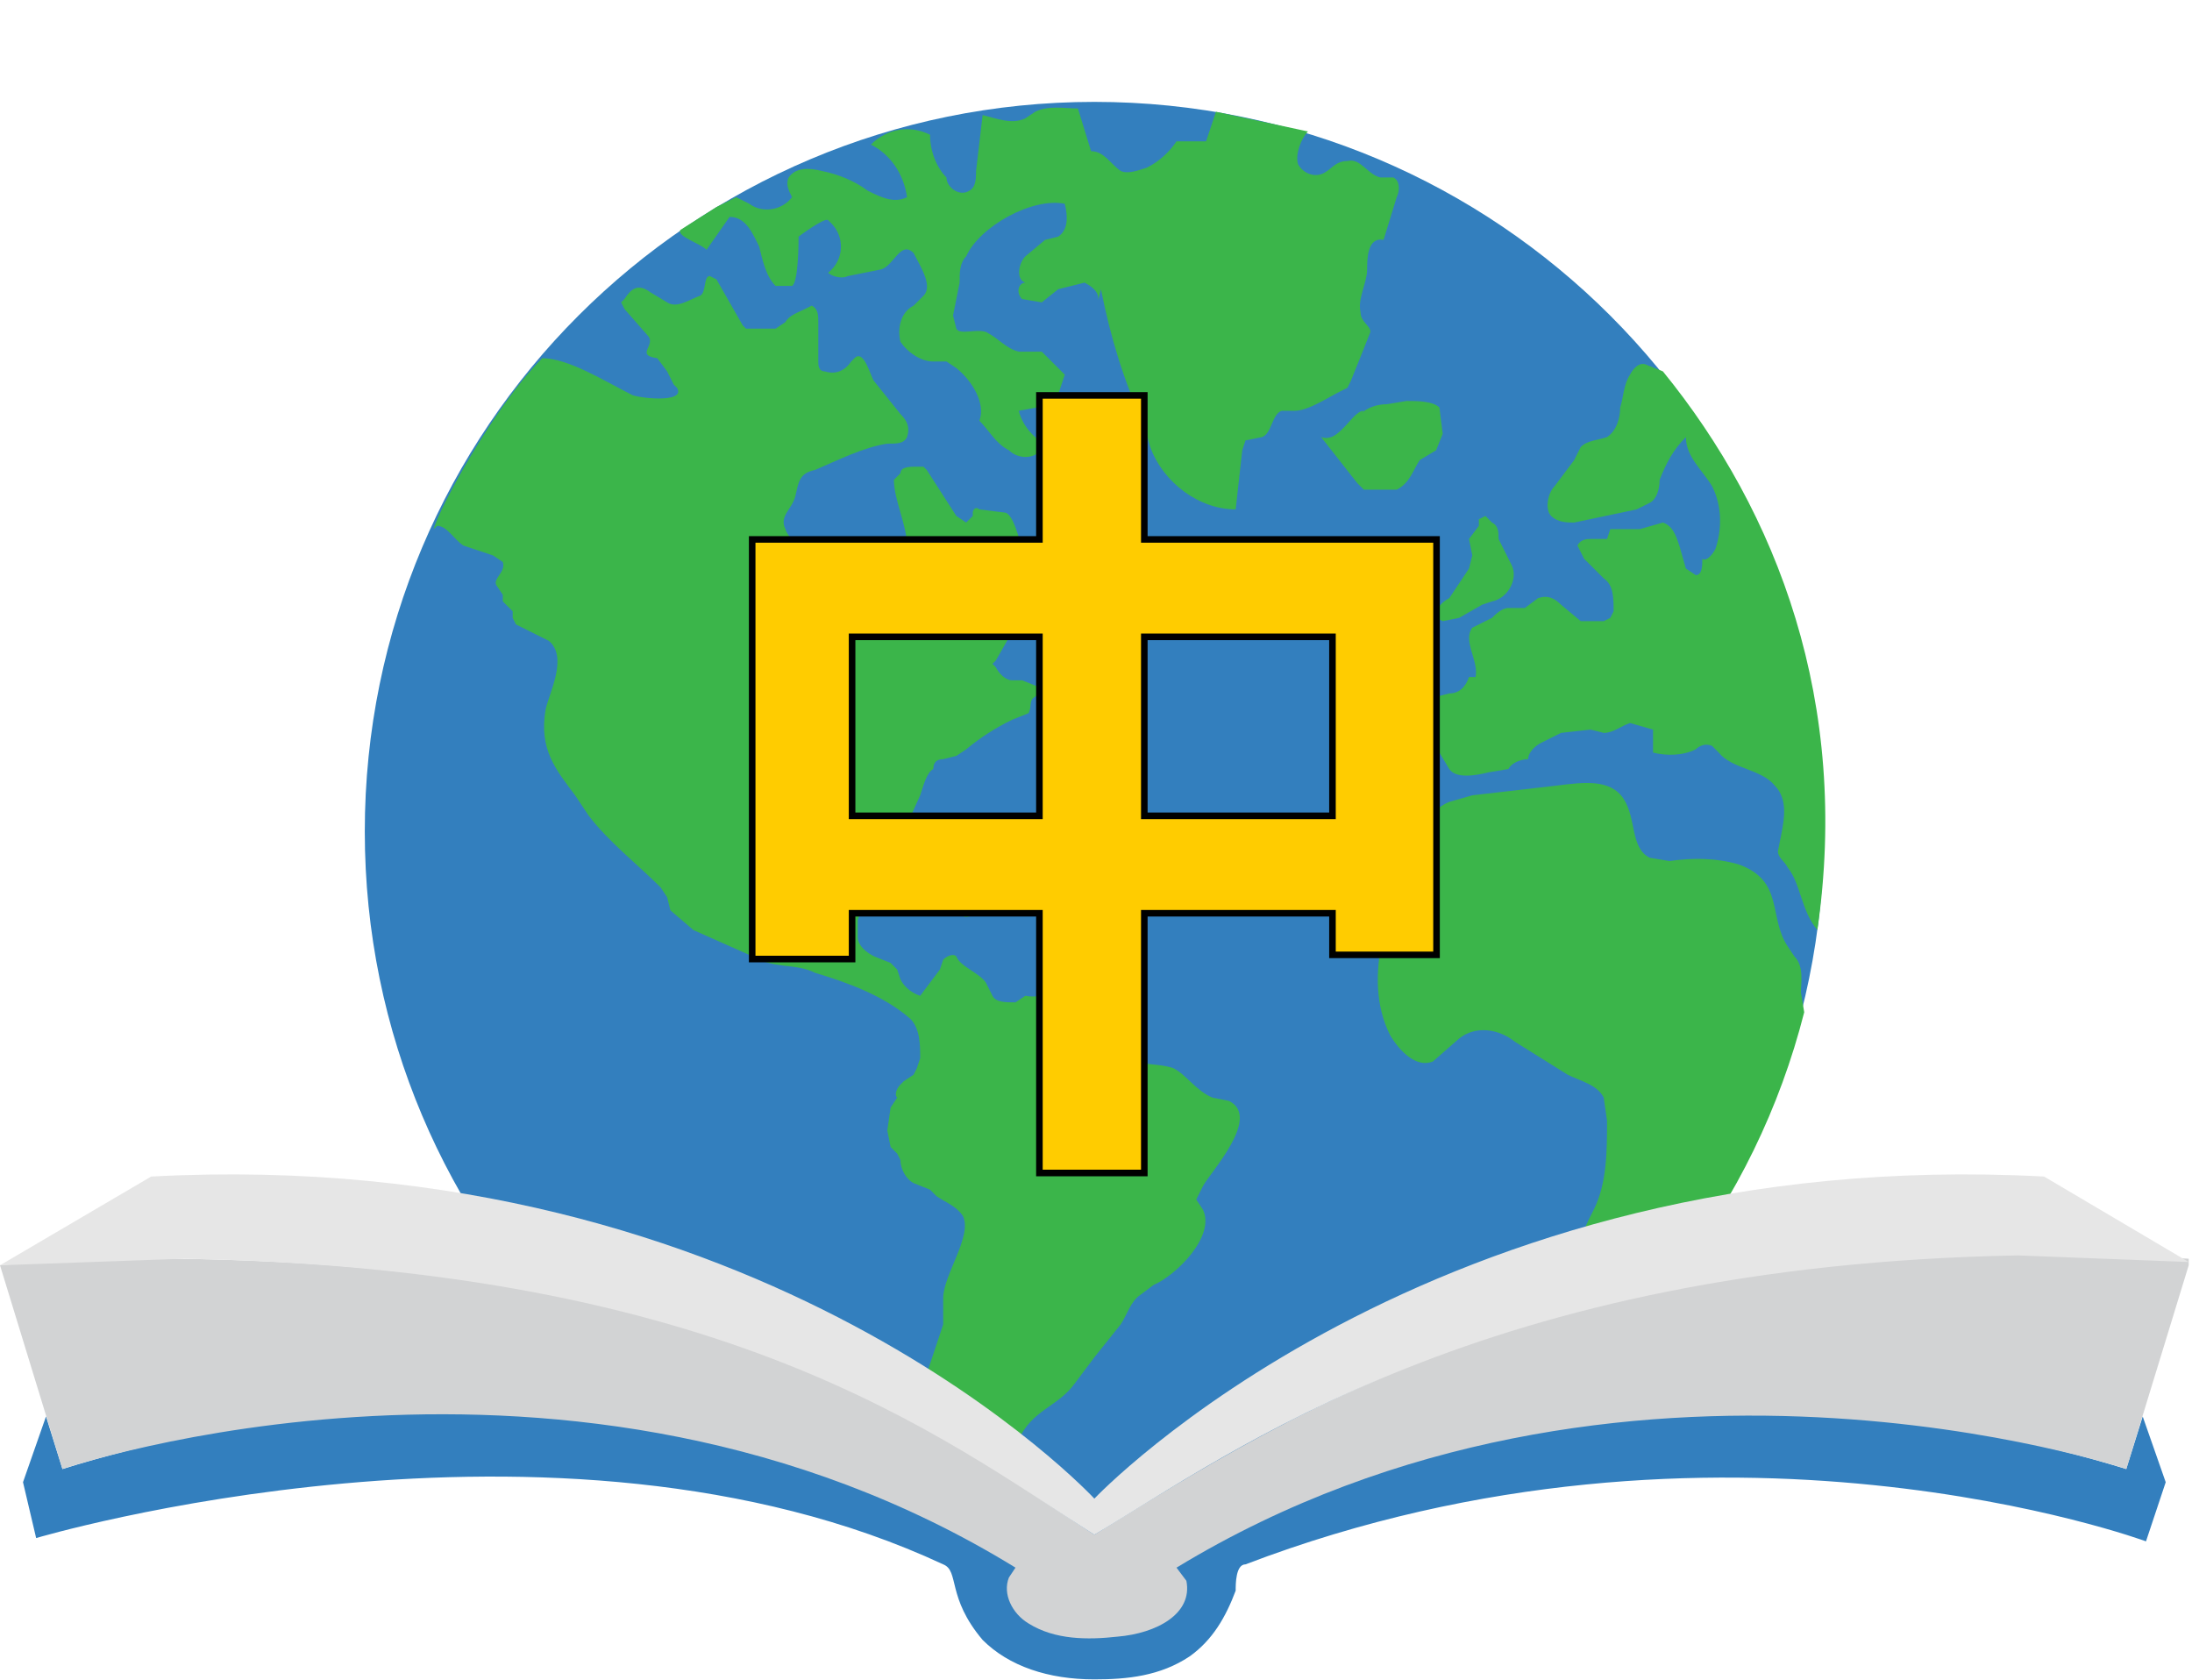
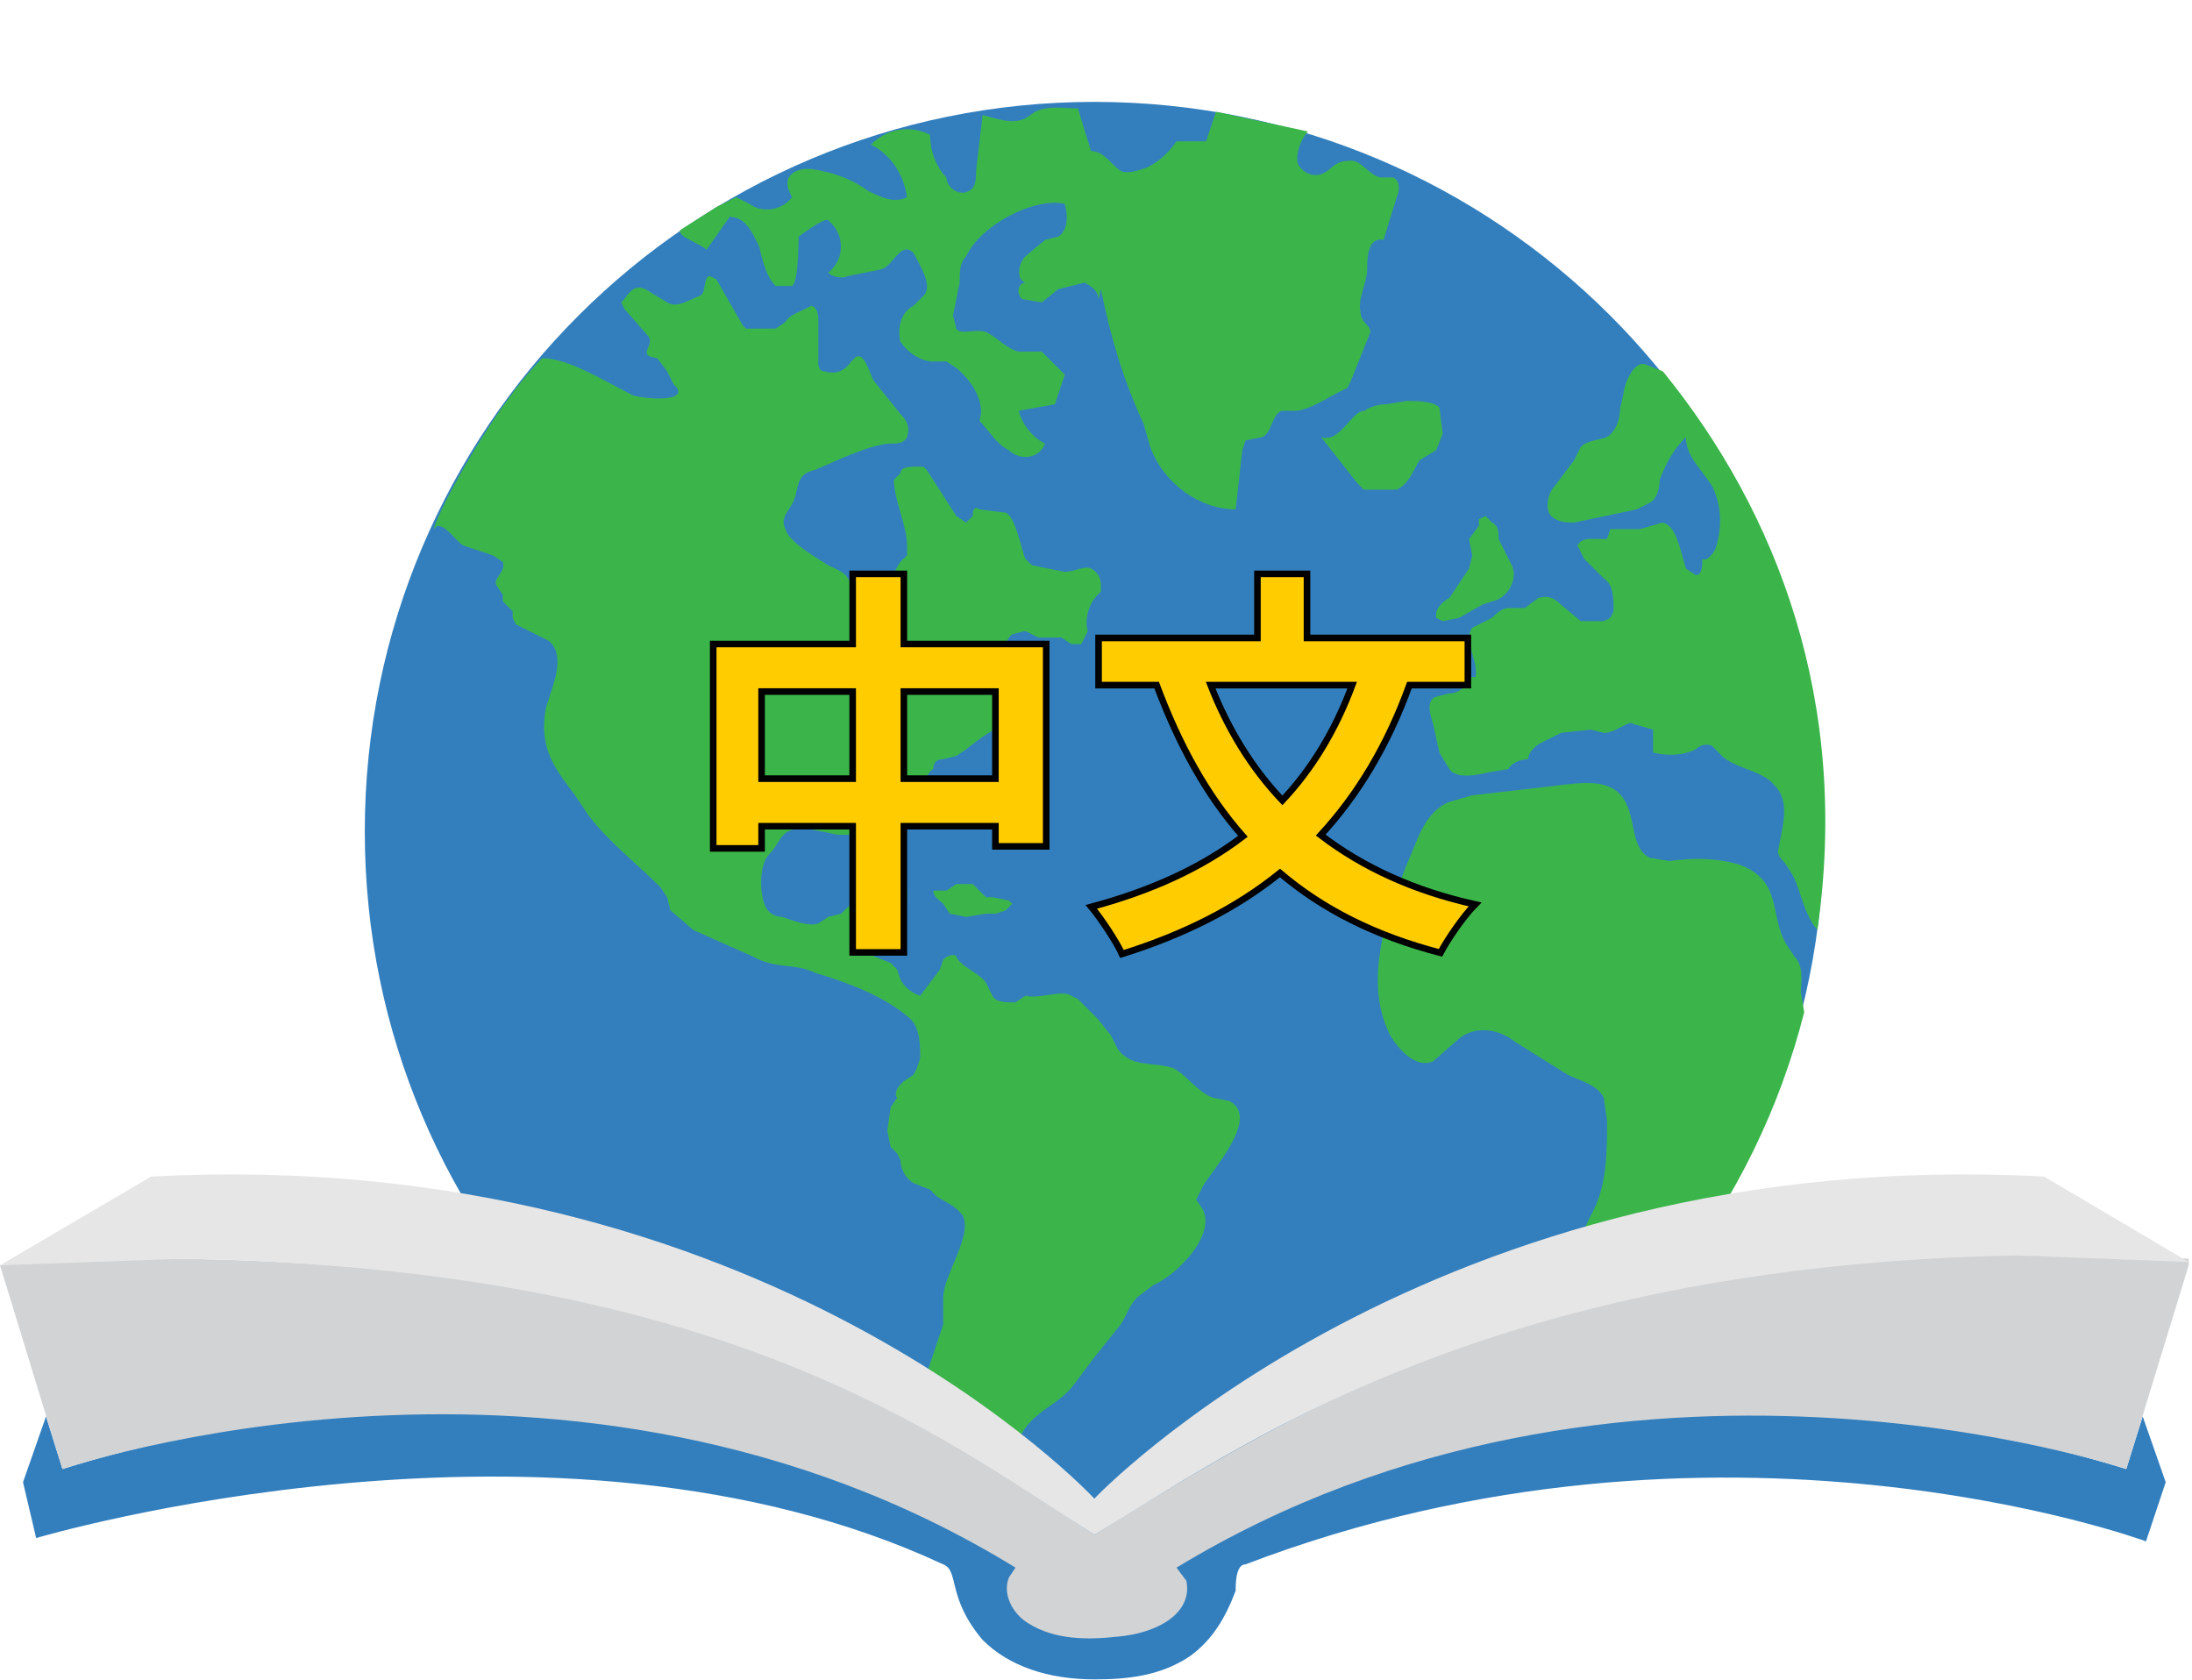
- <svg xmlns="http://www.w3.org/2000/svg" id="Storybooks_CSL_Logo" viewBox="0 0 667 511" version="1">
+ <svg xmlns="http://www.w3.org/2000/svg" id="Storybooks_Hong_Kong_Logo" version="1" viewBox="0 0 667 511">
  <defs id="defs44">
    <clipPath id="band">
-       <circle r="735" id="circle53" />
+       <circle id="circle53" r="735" />
    </clipPath>
    <clipPath id="gcut">
-       <path d="M-31 0v-70h63V0zM0-47v12h32v-12z" id="path11" />
+       <path id="path11" d="M-31 0v-70h63V0zM0-47v12h32v-12z" />
    </clipPath>
-     <filter id="filter1795" x="0" width="1" y="0" height="1" color-interpolation-filters="sRGB">
-       <feGaussianBlur stdDeviation="28" id="feGaussianBlur1797" />
+     <filter id="filter1795" width="1" height="1" x="0" y="0" color-interpolation-filters="sRGB">
+       <feGaussianBlur id="feGaussianBlur1797" stdDeviation="28" />
    </filter>
-     <filter id="filter1795-8" x="0" width="1" y="0" height="1" color-interpolation-filters="sRGB">
-       <feGaussianBlur stdDeviation="28" id="feGaussianBlur1797-3" />
+     <filter id="filter1795-8" width="1.392" height="1.378" x="-.196" y="-.189" color-interpolation-filters="sRGB">
+       <feGaussianBlur id="feGaussianBlur1797-3" stdDeviation="28" />
    </filter>
-     <path transform="rotate(30)" stroke-miterlimit="10" d="M-1 55h2v-93c2-2 2-5 2-8 0-2 0-10-3-19-3 9-3 17-3 19 0 3 0 6 2 8z" id="spearshape" />
+     <path id="spearshape" stroke-miterlimit="10" d="M-1 55h2v-93c2-2 2-5 2-8 0-2 0-10-3-19-3 9-3 17-3 19 0 3 0 6 2 8z" transform="rotate(30)" />
  </defs>
  <style id="style3">.st0{fill:#337fbe}.st1{fill:#3bb54a}</style>
  <g id="g3036" transform="translate(-43 -52)">
    <g id="g3247">
      <g id="Globe">
-         <circle class="st0" cx="376" cy="305" r="222" id="circle8" fill="#337fbe" />
+         <circle id="circle8" cx="376" cy="305" r="222" fill="#337fbe" class="st0" />
        <g id="g10">
-           <path class="st1" d="M176 212c3 0 5 4 8 6l9 3 3 2c1 3-3 5-2 7l2 3v2l3 3v2l1 2 8 4 2 1c6 5 0 16-1 21-2 12 3 18 9 26l4 6c6 8 15 15 22 22l2 3 1 4 7 6 18 8c7 4 13 2 19 5 10 3 21 7 29 14 3 3 3 8 3 12l-1 3-1 2-3 2-1 1c-1 1-2 3-1 4l-2 3-1 7 1 5 2 2 1 2c0 3 2 6 4 7l5 2 2 2c3 2 6 3 8 6 3 6-6 18-6 25v8l-5 15c-2 4-5 10-5 15l7 7 1 3-1 2-3 16 1 2 1 2c3 3 8 5 13 6l1-11a26 26 0 016-14h1c2 0 3-1 4-3l2-5c4-9 12-10 17-17l6-8 8-10c2-3 3-7 6-9l4-3c7-3 19-15 15-23l-2-3 2-4c2-4 18-21 8-26l-5-1c-5-2-8-7-12-9-6-2-13 0-17-6l-2-4-4-5-6-6-2-1c-3-2-9 1-14 0l-3 2c-3 0-6 0-7-2l-2-4c-2-3-8-5-9-8-1-1-3 0-4 1l-1 3-6 8c-3-1-5-3-6-5l-1-3-2-2-5-2c-2-1-5-3-5-6v-5l1-3v-2h-3l-3 3-4 1-3 2c-3 1-8-1-11-2-2 0-4-1-5-3-2-4-2-13 1-16 4-4 3-8 11-8l10 2h10l2 4 2 4 1 2v3c0 4 0 7 2 9l2-2 2-1v-2l-2-13v-3l1-2 5-11c1-3 2-7 4-8 0-2 1-3 3-3l4-1 3-2a68 68 0 0114-9l5-2c1-2 0-4 2-5l2-2-1-1-5-2h-3c-2 0-4-2-5-4l-1-1 1-1 4-7 1-1 4-1 4 2h7l3 2h3l2-4c-1-3 0-8 3-11l1-1v-2c0-2-1-4-3-5s-5 1-8 1l-10-2-1-1-1-1c-1-2-3-13-6-14l-8-1c-1-1-2 0-2 1v1l-2 2-3-2-9-14-1-1h-2c-2 0-5 0-5 2l-2 2c0 6 4 14 4 20v3l-1 1c-3 2-5 12-8 13h-2l-4-3-3-4c-1-2-4-3-6-4-3-2-12-7-13-11-2-4 2-6 3-10s1-7 6-8c7-3 15-7 22-8 3 0 5 0 6-2 1-3 0-5-2-7l-8-10c-1-1-3-10-6-7l-1 1c-2 3-5 4-8 3-2 0-2-2-2-3v-12c0-2 0-4-2-5l-2 1c-2 1-5 2-6 4l-3 2h-9l-1-1-8-14-2-1c-2 0-1 5-3 6-3 1-7 4-10 2l-5-3c-4-3-6-1-8 2l-1 1 1 2 7 8c3 3-4 6 3 7l3 4 2 4 1 1c3 5-13 3-14 2-8-4-19-11-27-11-15 15-32 47-33 52" id="path12" fill="#3bb54a" />
-           <path class="st1" d="M332 323h-5c0 2 2 3 3 4l2 3 5 1 6-1h3l3-1 2-2-1-1-5-1h-2l-4-4h-5l-3 2" id="path14" fill="#3bb54a" />
-           <path class="st1" d="M591 354c0-3 1-8-2-11l-2-3c-6-9-1-20-15-25-7-2-14-2-21-1l-6-1c-6-3-4-12-8-18s-12-5-20-4l-26 3-7 2c-5 2-8 7-10 12-8 19-17 41-8 59 3 5 8 10 13 8l8-7c5-4 12-3 17 1l16 10c4 2 9 3 11 7l1 7c0 9 0 19-4 27-2 4-5 9-3 13l4 4c7 5 7 15 6 24 0-5 15-17 18-21a219 219 0 0039-80" id="path16" fill="#3bb54a" />
-           <path class="st1" d="M596 335c-5-6-5-14-9-19-1-2-3-3-3-5l1-5c1-5 2-11-2-15-4-5-13-5-17-10l-2-2c-2-1-4 0-5 1-4 2-9 2-13 1v-7l-7-2c-3 1-5 3-8 3l-4-1-9 1-6 3c-2 1-4 3-4 5-2 0-5 1-6 3l-6 1c-4 1-10 2-12-1l-3-5-2-9c-1-3-2-7 1-8l4-1c3 0 5-2 6-5h2c1-5-4-11-1-15l6-3c1-1 3-3 5-3h5l4-3c3-1 5 0 7 2l6 5h7l2-1 1-2c0-4 0-8-3-10l-3-3-3-3-2-4c1-2 3-2 4-2h5l1-3h9l7-2c3 1 4 4 5 7l2 7 3 2c2 0 2-3 2-5 1 1 3-1 4-3 2-6 2-13-1-19-3-5-8-9-8-15-4 4-6 8-8 13 0 3-1 6-3 7l-4 2-19 4c-2 0-5 0-7-2s-1-7 1-9l6-8 2-4c2-2 5-2 8-3 3-2 4-6 4-9 1-3 1-7 3-10 1-2 3-4 5-3l5 2c35 43 57 101 47 170" id="path18" fill="#3bb54a" />
-           <path class="st1" d="M493 212l-3 4 1 5-1 4-6 9c-2 1-4 3-4 5v1l2 1 5-1 7-4 3-1c5-1 8-7 6-11l-4-8c0-2 0-4-2-5l-2-2-2 1" id="path20" fill="#3bb54a" />
-           <path class="st1" d="M458 177c-2 0-4 3-6 5s-4 4-7 3l11 14 2 2h10c4-2 5-6 7-9l5-3 2-5-1-8c-2-2-7-2-10-2l-6 1c-3 0-6 1-8 3" id="path22" fill="#3bb54a" />
-           <path class="st1" d="M378 140c3 15 7 28 13 41l2 7c4 11 15 19 26 19l2-18 1-3 5-1c3-1 3-7 6-8h4c4 0 10-4 14-6l2-1 1-2a1388 1388 0 006-15c0-2-3-3-3-6-1-4 2-9 2-13 0-3 0-10 5-9l4-13c1-2 1-5-1-6h-4c-4-1-6-6-10-5-4 0-5 3-8 4s-6-1-7-3c-1-3 1-8 3-10l-28-6-3 9h-9c-2 3-5 6-9 8-3 1-6 2-8 1-3-2-5-6-9-6l-4-13c-4 0-9-1-13 1l-3 2c-4 2-9 0-13-1l-2 17c0 2 0 5-2 6-3 2-7-1-7-4-3-3-5-8-5-13-6-3-13-2-18 3 6 3 10 9 11 16-4 2-8 0-12-2-4-3-9-5-14-6-4-1-8-1-10 2-1 2 0 4 1 6-3 4-9 5-13 2l-4-2-6 3-11 7c-1 2 6 4 8 6l7-10c5 0 7 5 9 9 1 4 2 9 5 12h5c2-1 2-14 2-15 0 0 8-6 9-5l1 1c4 4 4 11-1 15 1 1 4 2 6 1l10-2c4-1 6-9 10-5 2 4 6 10 3 13l-3 3c-4 2-5 7-4 11 2 3 6 6 10 6h4l3 2c5 4 9 11 7 16 3 3 5 7 9 9 3 3 9 3 11-2-4-2-7-6-8-10l11-2 3-9-7-7h-7c-4-1-6-4-10-6-3-1-8 1-9-1l-1-4 2-10c0-3 0-6 2-8 4-9 20-18 30-16 1 4 1 8-2 10l-4 1-6 5c-2 2-3 7 0 8-2 0-3 3-1 5l6 1 5-4 8-2c2 1 5 3 4 6" id="path24" fill="#3bb54a" />
+           <path id="path12" fill="#3bb54a" d="M176 212c3 0 5 4 8 6l9 3 3 2c1 3-3 5-2 7l2 3v2l3 3v2l1 2 8 4 2 1c6 5 0 16-1 21-2 12 3 18 9 26l4 6c6 8 15 15 22 22l2 3 1 4 7 6 18 8c7 4 13 2 19 5 10 3 21 7 29 14 3 3 3 8 3 12l-1 3-1 2-3 2-1 1c-1 1-2 3-1 4l-2 3-1 7 1 5 2 2 1 2c0 3 2 6 4 7l5 2 2 2c3 2 6 3 8 6 3 6-6 18-6 25v8l-5 15c-2 4-5 10-5 15l7 7 1 3-1 2-3 16 1 2 1 2c3 3 8 5 13 6l1-11a26 26 0 0 1 6-14h1c2 0 3-1 4-3l2-5c4-9 12-10 17-17l6-8 8-10c2-3 3-7 6-9l4-3c7-3 19-15 15-23l-2-3 2-4c2-4 18-21 8-26l-5-1c-5-2-8-7-12-9-6-2-13 0-17-6l-2-4-4-5-6-6-2-1c-3-2-9 1-14 0l-3 2c-3 0-6 0-7-2l-2-4c-2-3-8-5-9-8-1-1-3 0-4 1l-1 3-6 8c-3-1-5-3-6-5l-1-3-2-2-5-2c-2-1-5-3-5-6v-5l1-3v-2h-3l-3 3-4 1-3 2c-3 1-8-1-11-2-2 0-4-1-5-3-2-4-2-13 1-16 4-4 3-8 11-8l10 2h10l2 4 2 4 1 2v3c0 4 0 7 2 9l2-2 2-1v-2l-2-13v-3l1-2 5-11c1-3 2-7 4-8 0-2 1-3 3-3l4-1 3-2a68 68 0 0 1 14-9l5-2c1-2 0-4 2-5l2-2-1-1-5-2h-3c-2 0-4-2-5-4l-1-1 1-1 4-7 1-1 4-1 4 2h7l3 2h3l2-4c-1-3 0-8 3-11l1-1v-2c0-2-1-4-3-5s-5 1-8 1l-10-2-1-1-1-1c-1-2-3-13-6-14l-8-1c-1-1-2 0-2 1v1l-2 2-3-2-9-14-1-1h-2c-2 0-5 0-5 2l-2 2c0 6 4 14 4 20v3l-1 1c-3 2-5 12-8 13h-2l-4-3-3-4c-1-2-4-3-6-4-3-2-12-7-13-11-2-4 2-6 3-10s1-7 6-8c7-3 15-7 22-8 3 0 5 0 6-2 1-3 0-5-2-7l-8-10c-1-1-3-10-6-7l-1 1c-2 3-5 4-8 3-2 0-2-2-2-3v-12c0-2 0-4-2-5l-2 1c-2 1-5 2-6 4l-3 2h-9l-1-1-8-14-2-1c-2 0-1 5-3 6-3 1-7 4-10 2l-5-3c-4-3-6-1-8 2l-1 1 1 2 7 8c3 3-4 6 3 7l3 4 2 4 1 1c3 5-13 3-14 2-8-4-19-11-27-11-15 15-32 47-33 52" class="st1" />
+           <path id="path14" fill="#3bb54a" d="M332 323h-5c0 2 2 3 3 4l2 3 5 1 6-1h3l3-1 2-2-1-1-5-1h-2l-4-4h-5l-3 2" class="st1" />
+           <path id="path16" fill="#3bb54a" d="M591 354c0-3 1-8-2-11l-2-3c-6-9-1-20-15-25-7-2-14-2-21-1l-6-1c-6-3-4-12-8-18s-12-5-20-4l-26 3-7 2c-5 2-8 7-10 12-8 19-17 41-8 59 3 5 8 10 13 8l8-7c5-4 12-3 17 1l16 10c4 2 9 3 11 7l1 7c0 9 0 19-4 27-2 4-5 9-3 13l4 4c7 5 7 15 6 24 0-5 15-17 18-21a219 219 0 0 0 39-80" class="st1" />
+           <path id="path18" fill="#3bb54a" d="M596 335c-5-6-5-14-9-19-1-2-3-3-3-5l1-5c1-5 2-11-2-15-4-5-13-5-17-10l-2-2c-2-1-4 0-5 1-4 2-9 2-13 1v-7l-7-2c-3 1-5 3-8 3l-4-1-9 1-6 3c-2 1-4 3-4 5-2 0-5 1-6 3l-6 1c-4 1-10 2-12-1l-3-5-2-9c-1-3-2-7 1-8l4-1c3 0 5-2 6-5h2c1-5-4-11-1-15l6-3c1-1 3-3 5-3h5l4-3c3-1 5 0 7 2l6 5h7l2-1 1-2c0-4 0-8-3-10l-3-3-3-3-2-4c1-2 3-2 4-2h5l1-3h9l7-2c3 1 4 4 5 7l2 7 3 2c2 0 2-3 2-5 1 1 3-1 4-3 2-6 2-13-1-19-3-5-8-9-8-15-4 4-6 8-8 13 0 3-1 6-3 7l-4 2-19 4c-2 0-5 0-7-2s-1-7 1-9l6-8 2-4c2-2 5-2 8-3 3-2 4-6 4-9 1-3 1-7 3-10 1-2 3-4 5-3l5 2c35 43 57 101 47 170" class="st1" />
+           <path id="path20" fill="#3bb54a" d="m493 212-3 4 1 5-1 4-6 9c-2 1-4 3-4 5v1l2 1 5-1 7-4 3-1c5-1 8-7 6-11l-4-8c0-2 0-4-2-5l-2-2-2 1" class="st1" />
+           <path id="path22" fill="#3bb54a" d="M458 177c-2 0-4 3-6 5s-4 4-7 3l11 14 2 2h10c4-2 5-6 7-9l5-3 2-5-1-8c-2-2-7-2-10-2l-6 1c-3 0-6 1-8 3" class="st1" />
+           <path id="path24" fill="#3bb54a" d="M378 140c3 15 7 28 13 41l2 7c4 11 15 19 26 19l2-18 1-3 5-1c3-1 3-7 6-8h4c4 0 10-4 14-6l2-1 1-2a1388 1388 0 0 0 6-15c0-2-3-3-3-6-1-4 2-9 2-13 0-3 0-10 5-9l4-13c1-2 1-5-1-6h-4c-4-1-6-6-10-5-4 0-5 3-8 4s-6-1-7-3c-1-3 1-8 3-10l-28-6-3 9h-9c-2 3-5 6-9 8-3 1-6 2-8 1-3-2-5-6-9-6l-4-13c-4 0-9-1-13 1l-3 2c-4 2-9 0-13-1l-2 17c0 2 0 5-2 6-3 2-7-1-7-4-3-3-5-8-5-13-6-3-13-2-18 3 6 3 10 9 11 16-4 2-8 0-12-2-4-3-9-5-14-6-4-1-8-1-10 2-1 2 0 4 1 6-3 4-9 5-13 2l-4-2-6 3-11 7c-1 2 6 4 8 6l7-10c5 0 7 5 9 9 1 4 2 9 5 12h5c2-1 2-14 2-15 0 0 8-6 9-5l1 1c4 4 4 11-1 15 1 1 4 2 6 1l10-2c4-1 6-9 10-5 2 4 6 10 3 13l-3 3c-4 2-5 7-4 11 2 3 6 6 10 6h4l3 2c5 4 9 11 7 16 3 3 5 7 9 9 3 3 9 3 11-2-4-2-7-6-8-10l11-2 3-9-7-7h-7c-4-1-6-4-10-6-3-1-8 1-9-1l-1-4 2-10c0-3 0-6 2-8 4-9 20-18 30-16 1 4 1 8-2 10l-4 1-6 5c-2 2-3 7 0 8-2 0-3 3-1 5l6 1 5-4 8-2c2 1 5 3 4 6" class="st1" />
        </g>
      </g>
      <g id="g33-3" fill-opacity="0" filter="url(#filter1795-8)">
-         <path d="M548 301s-46 5-8-65c0 0-64 23-64-20 0 0-89 133-31-53l-36 19-33-63-33 63-35-19c58 186-32 53-32 53 0 42-64 19-64 19 39 70-7 66-7 66 135 66 74 104 74 104l91-18-6 86 12 2 12-2-6-86 91 18s-61-38 75-104z" id="path35-6" />
+         <path id="path35-6" d="M548 301s-46 5-8-65c0 0-64 23-64-20 0 0-89 133-31-53l-36 19-33-63-33 63-35-19c58 186-32 53-32 53 0 42-64 19-64 19 39 70-7 66-7 66 135 66 74 104 74 104l91-18-6 86 12 2 12-2-6-86 91 18s-61-38 75-104z" />
      </g>
      <g id="Book">
-         <path class="st0" d="M695 483l-5 16a383 383 0 00-314 40l-16-11a385 385 0 00-298-29l-5-16-7 20 4 17s158-47 276 8c5 2 1 10 12 23 8 8 20 12 34 12 10 0 20-1 29-7 7-5 11-12 14-20 0-2 0-8 3-8 144-55 274-7 274-7l6-18-7-20z" id="path38" fill="#337fbe" />
-         <path id="Middle_Book" d="M709 435c-186-11-273 47-333 84-49-32-112-82-280-84-17-1-34 0-53 2l19 62s155-53 290 30l-2 3c-2 5 1 11 6 14 8 5 18 5 27 4 12-1 23-7 21-17l-3-4c135-82 289-30 289-30l19-62v-2z" fill="#d2d3d4" />
-         <path id="Top_Book" d="M665 410c-187-10-289 98-289 98S276 400 89 410l-46 27 56-2c165 3 230 54 277 84 42-25 118-82 281-85l52 2-44-26z" fill="#e6e6e6" />
+         <path id="path38" fill="#337fbe" d="m695 483-5 16a383 383 0 0 0-314 40l-16-11a385 385 0 0 0-298-29l-5-16-7 20 4 17s158-47 276 8c5 2 1 10 12 23 8 8 20 12 34 12 10 0 20-1 29-7 7-5 11-12 14-20 0-2 0-8 3-8 144-55 274-7 274-7l6-18-7-20z" class="st0" />
+         <path id="Middle_Book" fill="#d2d3d4" d="M709 435c-186-11-273 47-333 84-49-32-112-82-280-84-17-1-34 0-53 2l19 62s155-53 290 30l-2 3c-2 5 1 11 6 14 8 5 18 5 27 4 12-1 23-7 21-17l-3-4c135-82 289-30 289-30l19-62v-2z" />
+         <path id="Top_Book" fill="#e6e6e6" d="M665 410c-187-10-289 98-289 98S276 400 89 410l-46 27 56-2c165 3 230 54 277 84 42-25 118-82 281-85l52 2-44-26z" />
      </g>
    </g>
  </g>
-   <g aria-label="中" style="line-height:1.25" id="text861" font-style="normal" font-weight="400" font-size="40" font-family="sans-serif" letter-spacing="0" word-spacing="0" fill="#fc0" fill-opacity="1" stroke="none" stroke-width="2" stroke-miterlimit="4" stroke-dasharray="none">
-     <path d="M348.2 248.24v-54.467h57.253v54.466zm-88.92 0v-54.467h57v54.466zm88.92-84.107v-43.827h-31.92v43.827h-87.4v127.68h30.4v-13.934h57v79.04h31.92v-79.04h57.253v12.667h31.667V164.133z" id="path843" font-weight="700" font-size="253.333" fill="#fc0" stroke="#000" stroke-width="2" stroke-miterlimit="4" stroke-dasharray="none" stroke-opacity="1" />
-   </g>
+   <text xml:space="preserve" id="text861" x="206.224" y="278.879" style="font-style:normal;font-weight:400;font-size:122.667px;line-height:1.25;font-family:sans-serif;letter-spacing:0;word-spacing:0;fill:#fc0;fill-opacity:1;stroke:none;stroke-width:2;stroke-miterlimit:4;stroke-dasharray:none">
+     <tspan id="tspan859" x="206.224" y="278.879" style="font-style:normal;font-variant:normal;font-weight:700;font-stretch:normal;font-size:122.667px;font-family:&quot;Open Sans&quot;;-inkscape-font-specification:&quot;Open Sans Bold&quot;;fill:#fc0;stroke:#000;stroke-width:2;stroke-miterlimit:4;stroke-dasharray:none;stroke-opacity:1">中文</tspan>
+   </text>
</svg>
